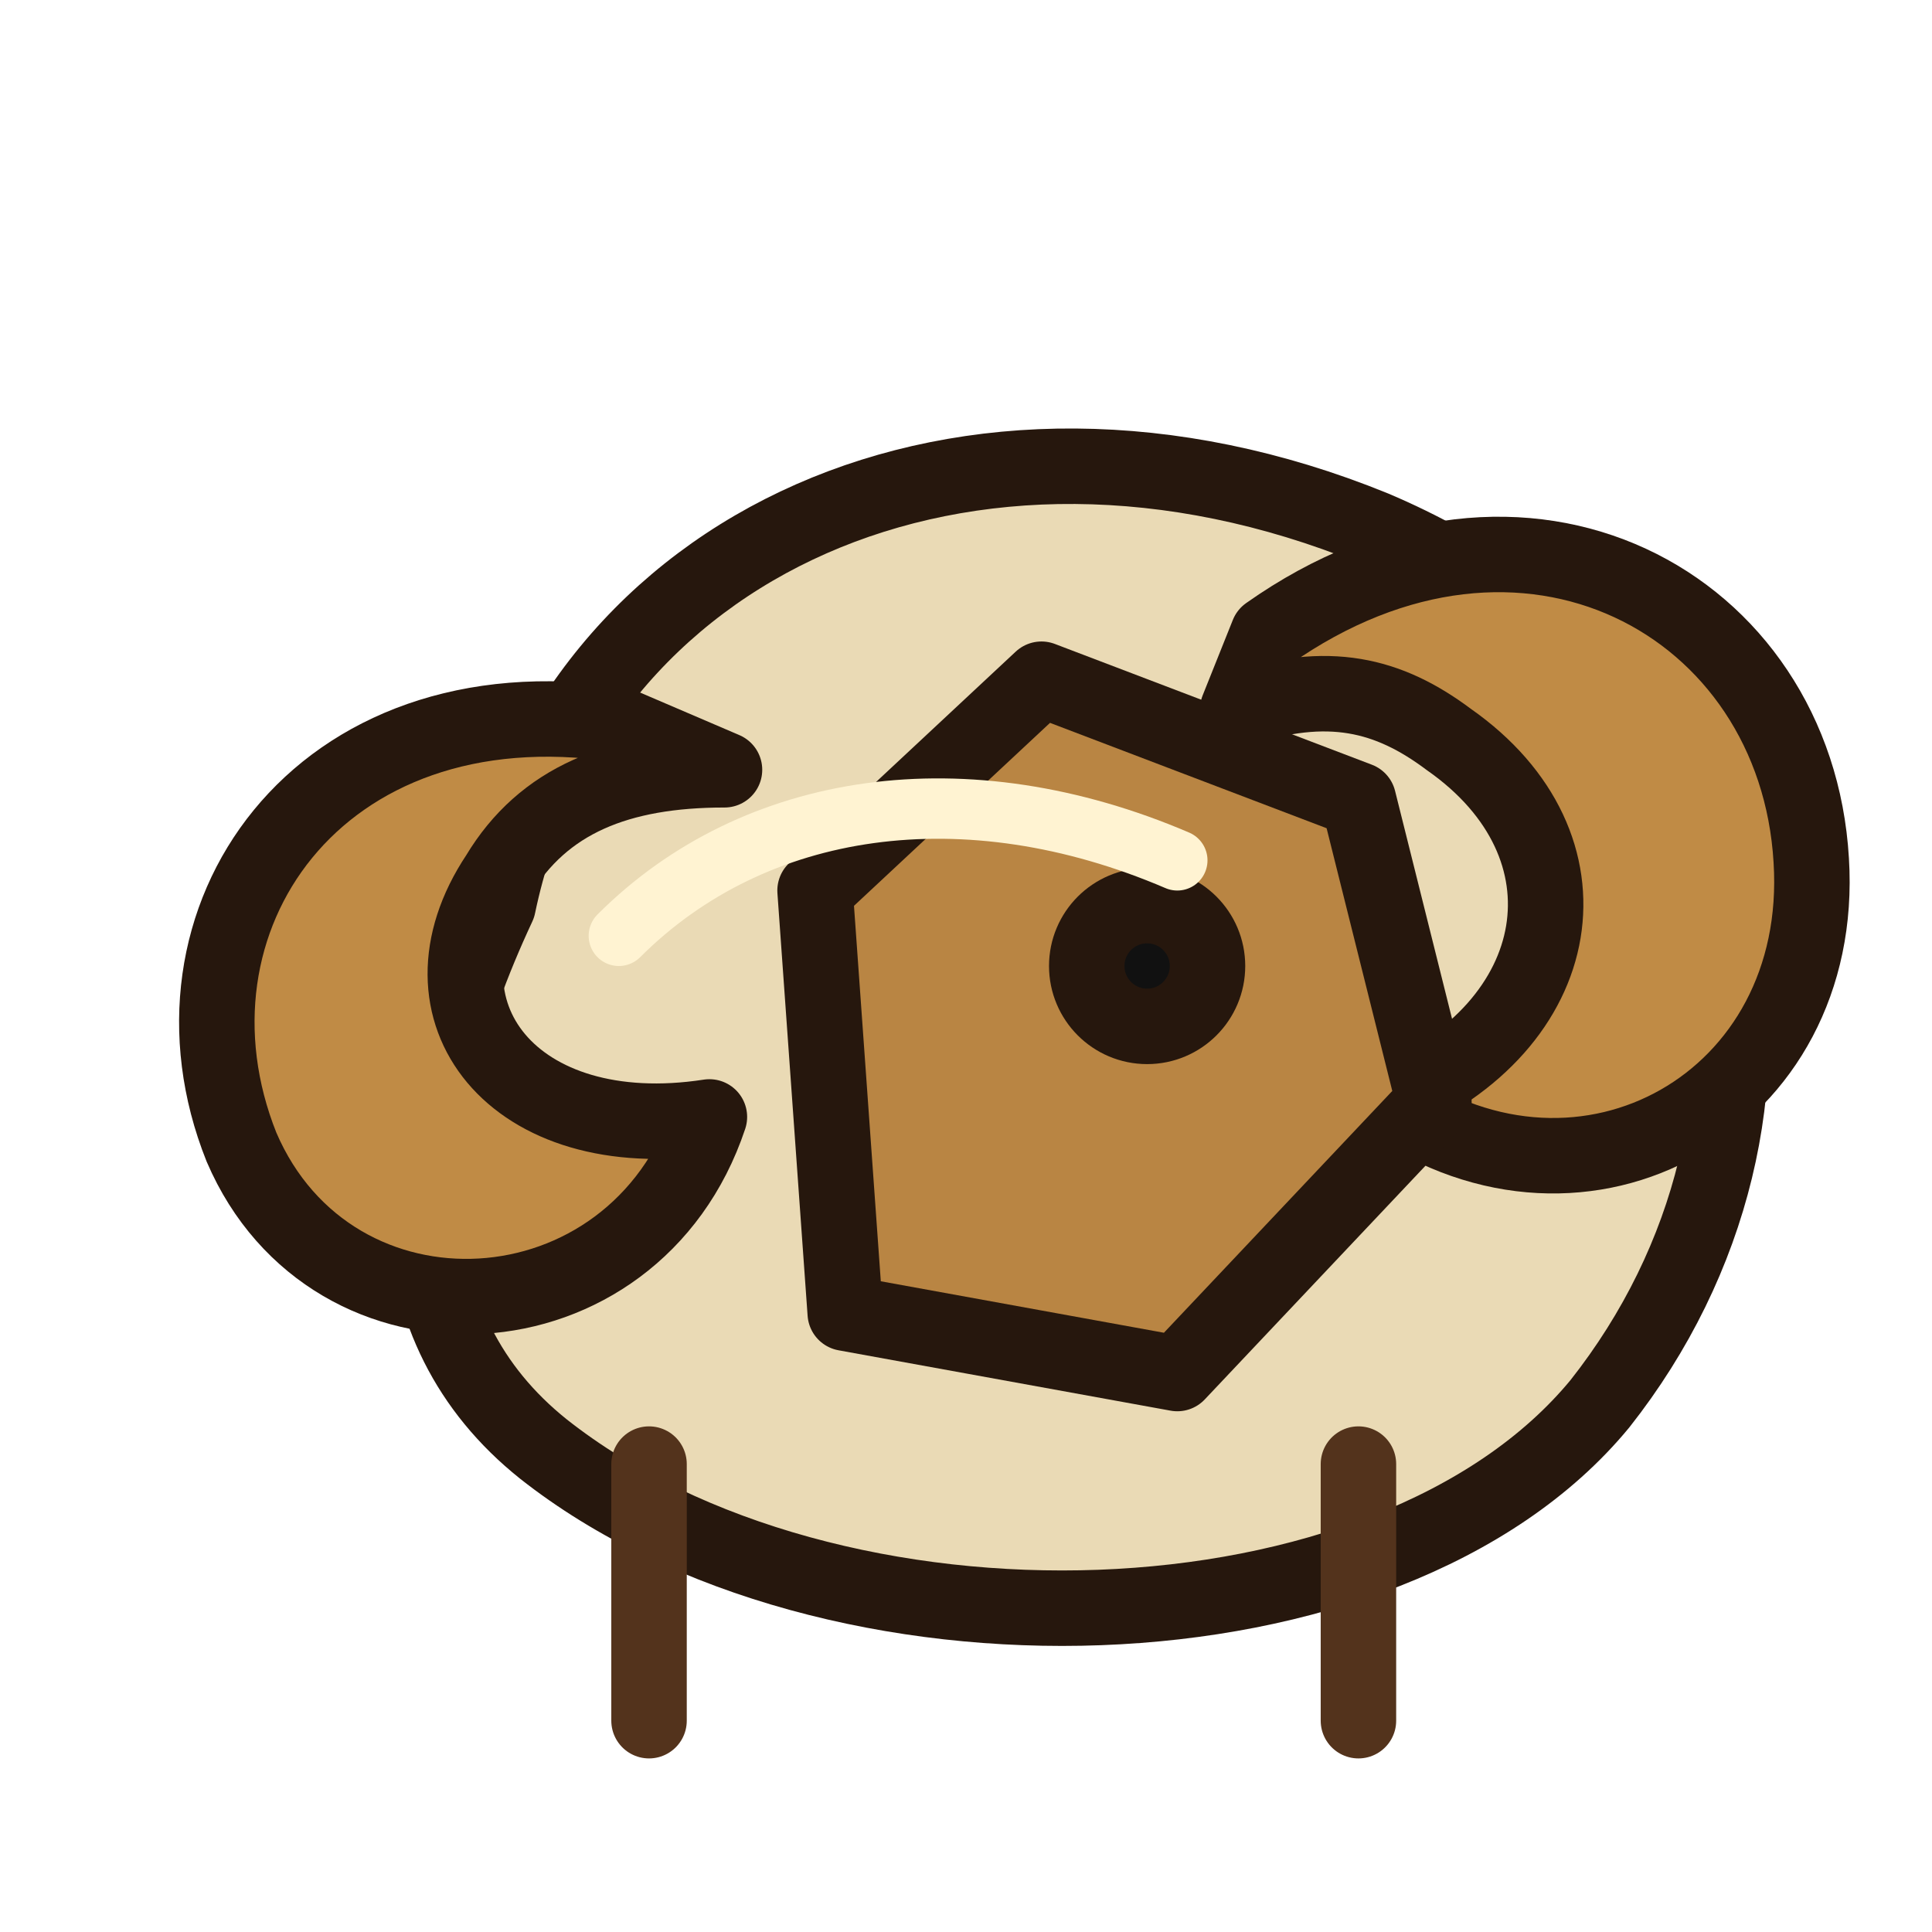
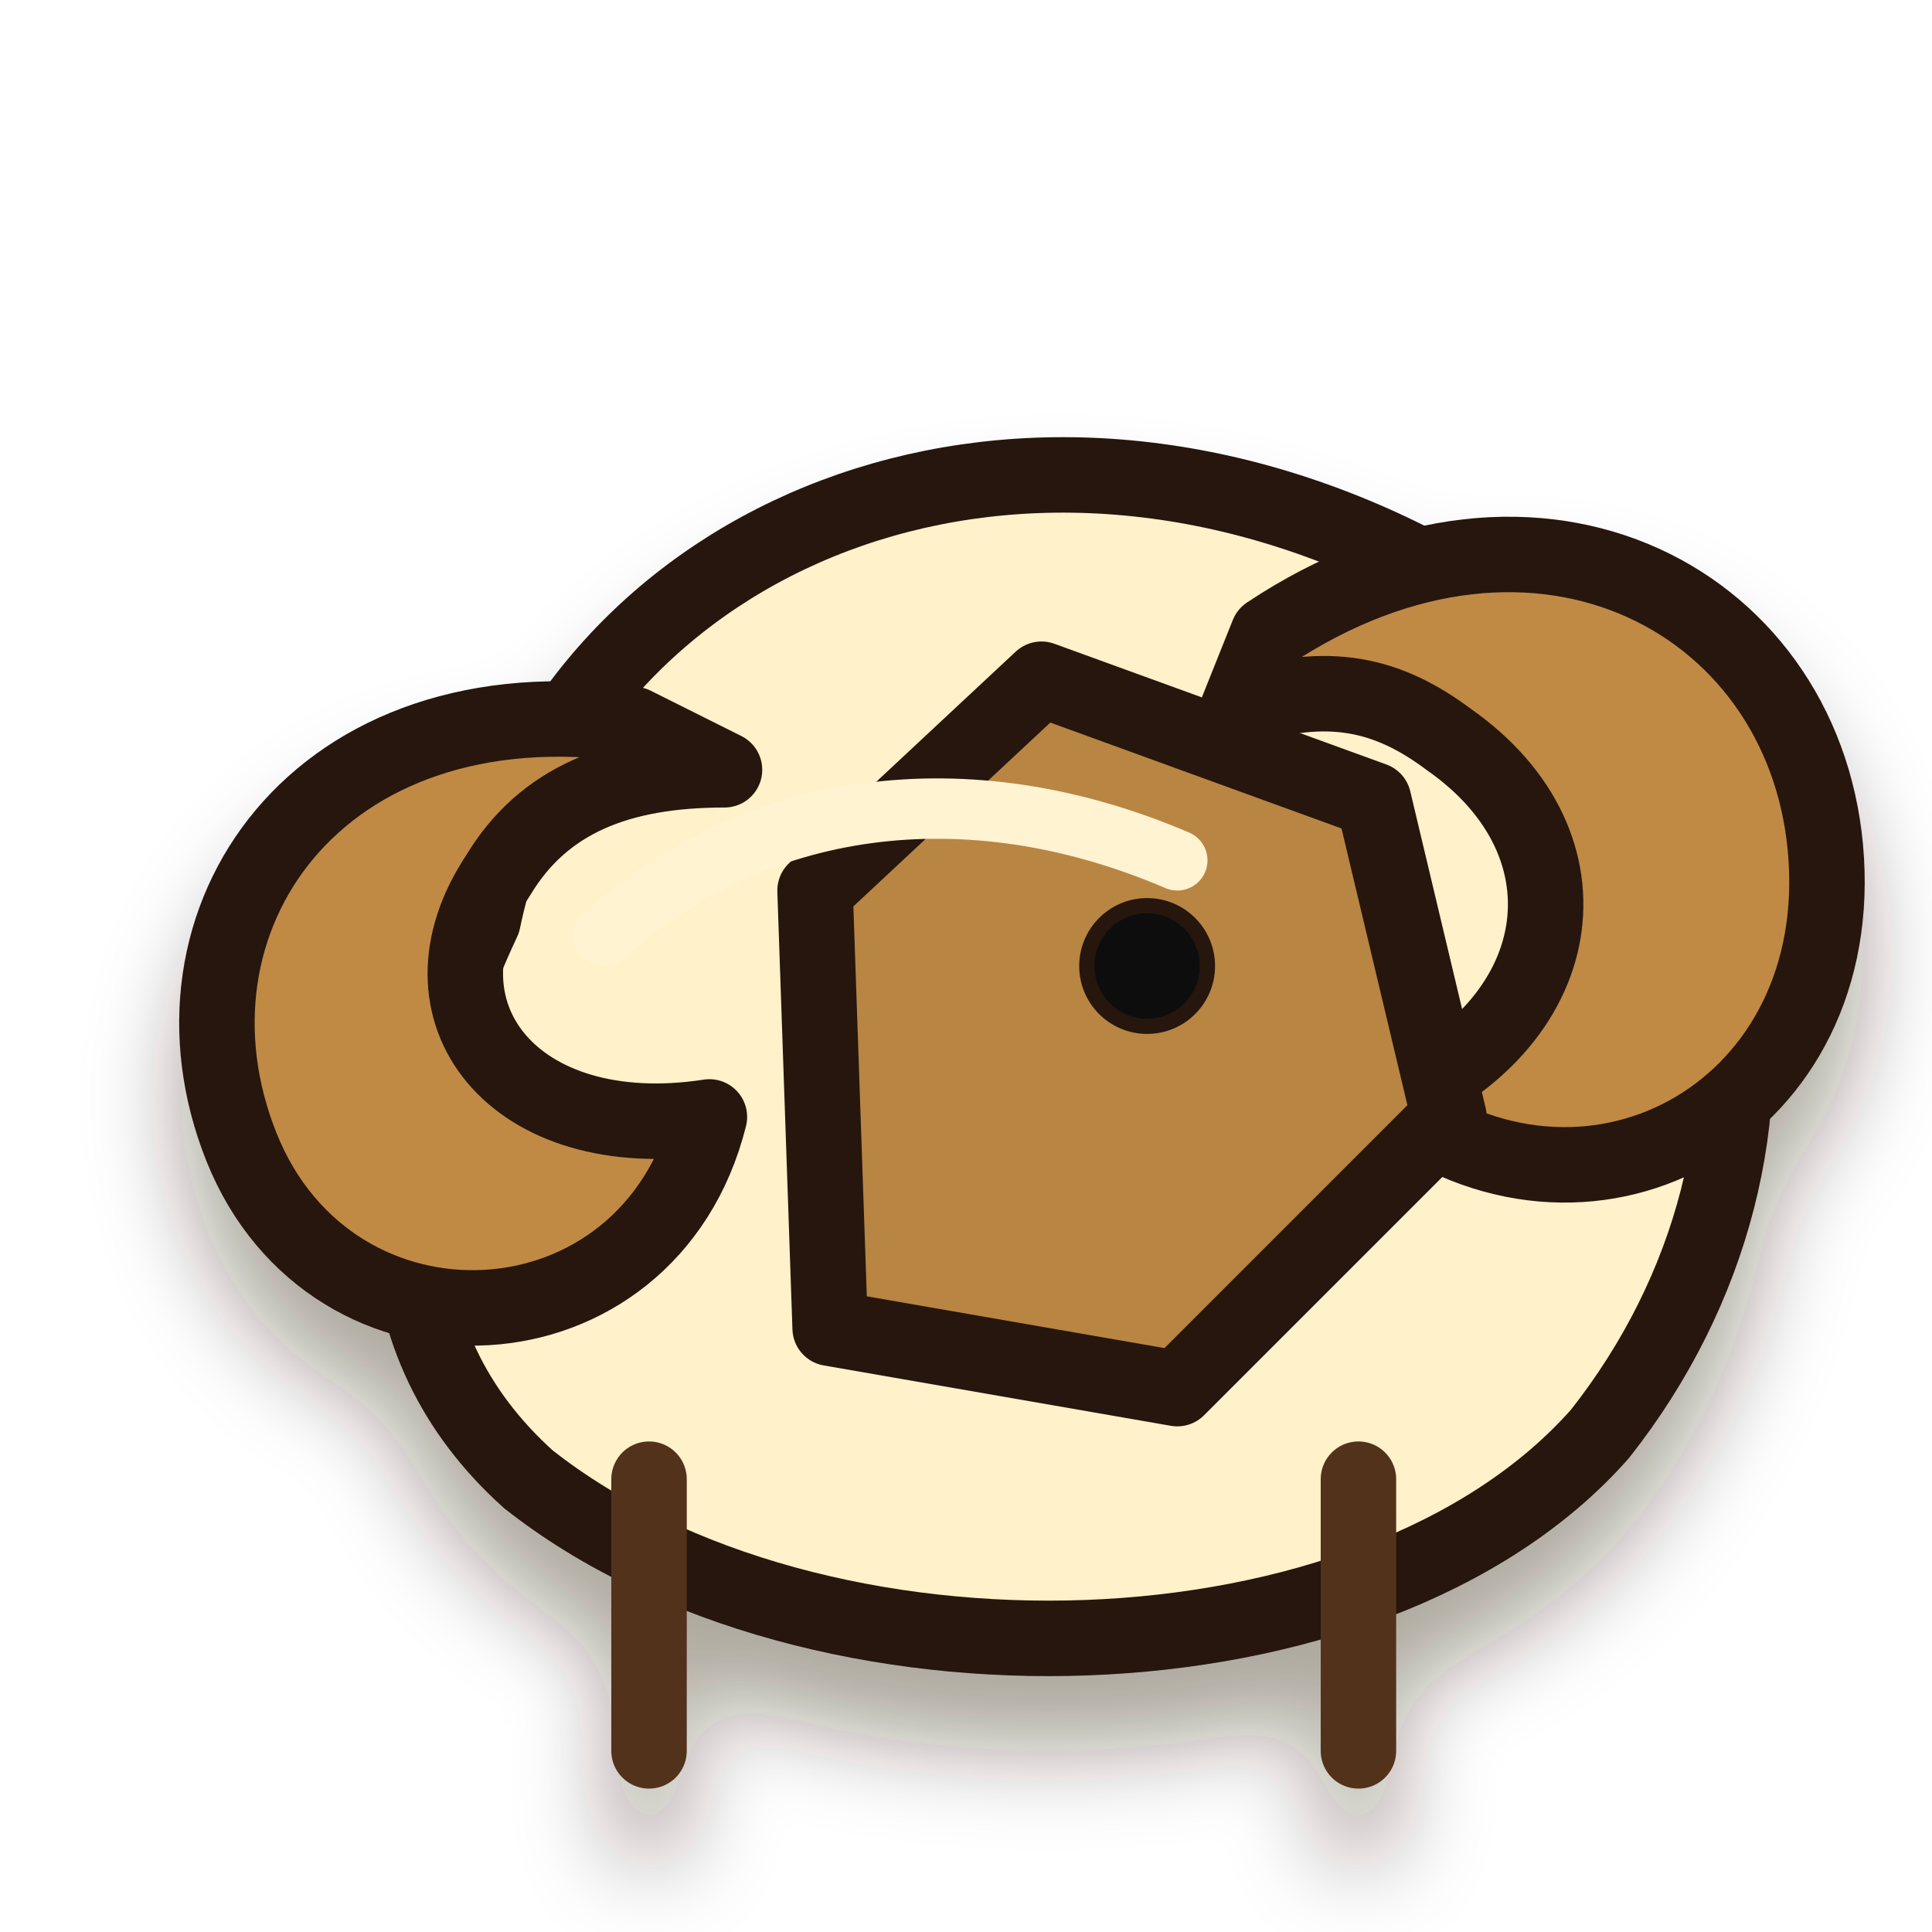
<svg xmlns="http://www.w3.org/2000/svg" viewBox="0 0 128 128">
-   <g fill="none" stroke="#26170d" stroke-width="5" stroke-linejoin="round" stroke-linecap="round">
-     <path fill="#eadab5" d="M33 60c5-24 31-36 58-25 26 11 30 39 15 58-14 17-51 18-70 3-10-8-10-21-3-36z" />
-     <path fill="#c08b45" d="M41 48c-20-3-31 13-25 28 6 14 26 13 31-2-13 2-20-7-14-16 3-5 8-7 15-7z" />
-     <path fill="#c08b45" d="M84 42c17-12 35-2 36 15 1 16-15 25-28 16 12-5 14-17 4-24-4-3-8-4-14-2z" />
-     <path fill="#b98543" d="M54 59l15-14 21 8 5 20-17 18-22-4z" />
+   <defs>
+     <linearGradient id="wool" x1="30" x2="106" y1="31" y2="104">
+       <stop stop-color="#fff1ca" />
+       <stop offset=".6" stop-color="#d8bd88" />
+       <stop offset="1" stop-color="#947044" />
+     </linearGradient>
+     <filter id="s" x="-20%" y="-20%" width="140%" height="140%">
+       <feDropShadow dx="0" dy="5" stdDeviation="3" flood-color="#21150d" flood-opacity=".38" />
+     </filter>
+   </defs>
+   <g filter="url(#s)" stroke="#26170d" stroke-linejoin="round" stroke-linecap="round">
+     <path fill="url(#wool)" stroke-width="5" d="M32 61c5-24 32-37 59-25 27 12 30 40 15 59-15 17-52 18-71 3-10-9-10-22-3-37z" />
+     <path fill="#c08a45" stroke-width="5" d="M42 48c-21-3-32 13-26 28 6 15 27 14 31-2-13 2-20-7-14-16 3-5 8-7 15-7zM84 42c18-12 36-2 37 15 1 17-16 26-29 16 12-5 14-17 4-24-4-3-8-4-14-2z" />
+     <path fill="#b98543" stroke-width="5" d="M54 59l15-14 22 8 5 21-18 18-23-4z" />
    <circle cx="76" cy="64" r="4" fill="#111" />
-     <path stroke="#53331c" stroke-width="5" d="M43 97v17M90 97v17" />
-     <path stroke="#fff3d2" stroke-width="4" d="M41 62c9-9 23-11 37-5" />
+     <path fill="none" stroke="#53331c" stroke-width="5" d="M43 98v18M90 98v18" />
+     <path fill="none" stroke="#fff3d2" stroke-width="4" d="M40 62c10-9 24-11 38-5" />
  </g>
</svg>
